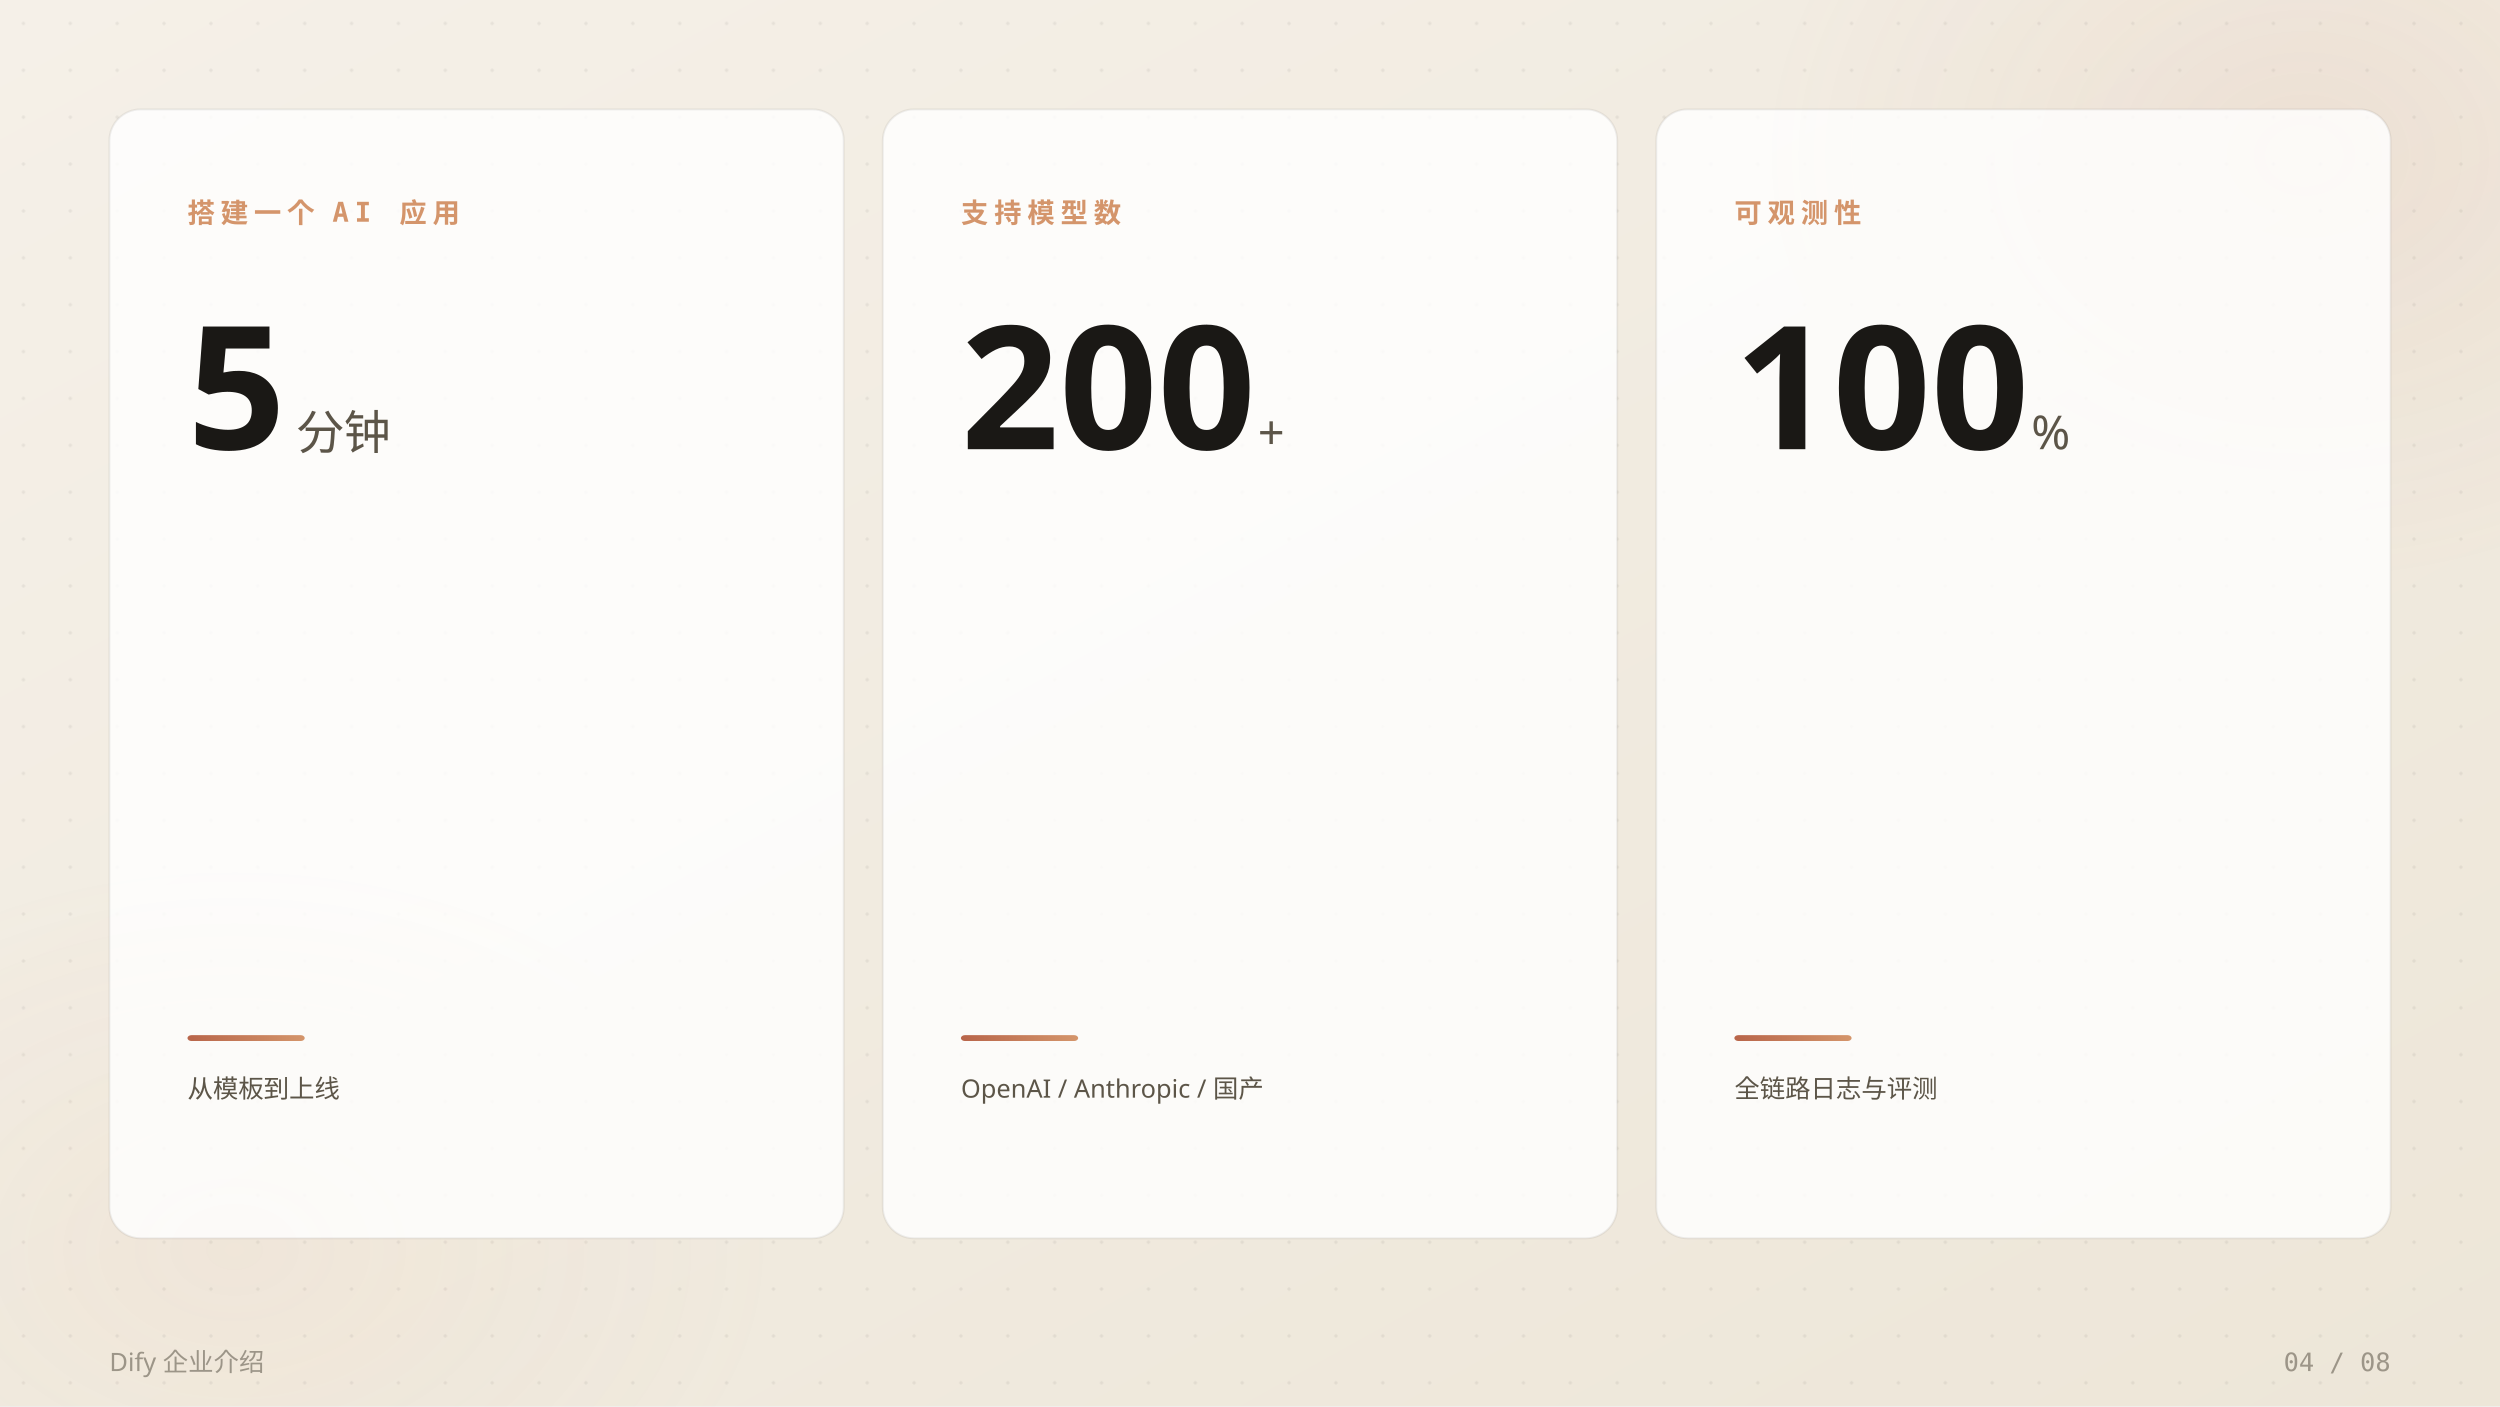
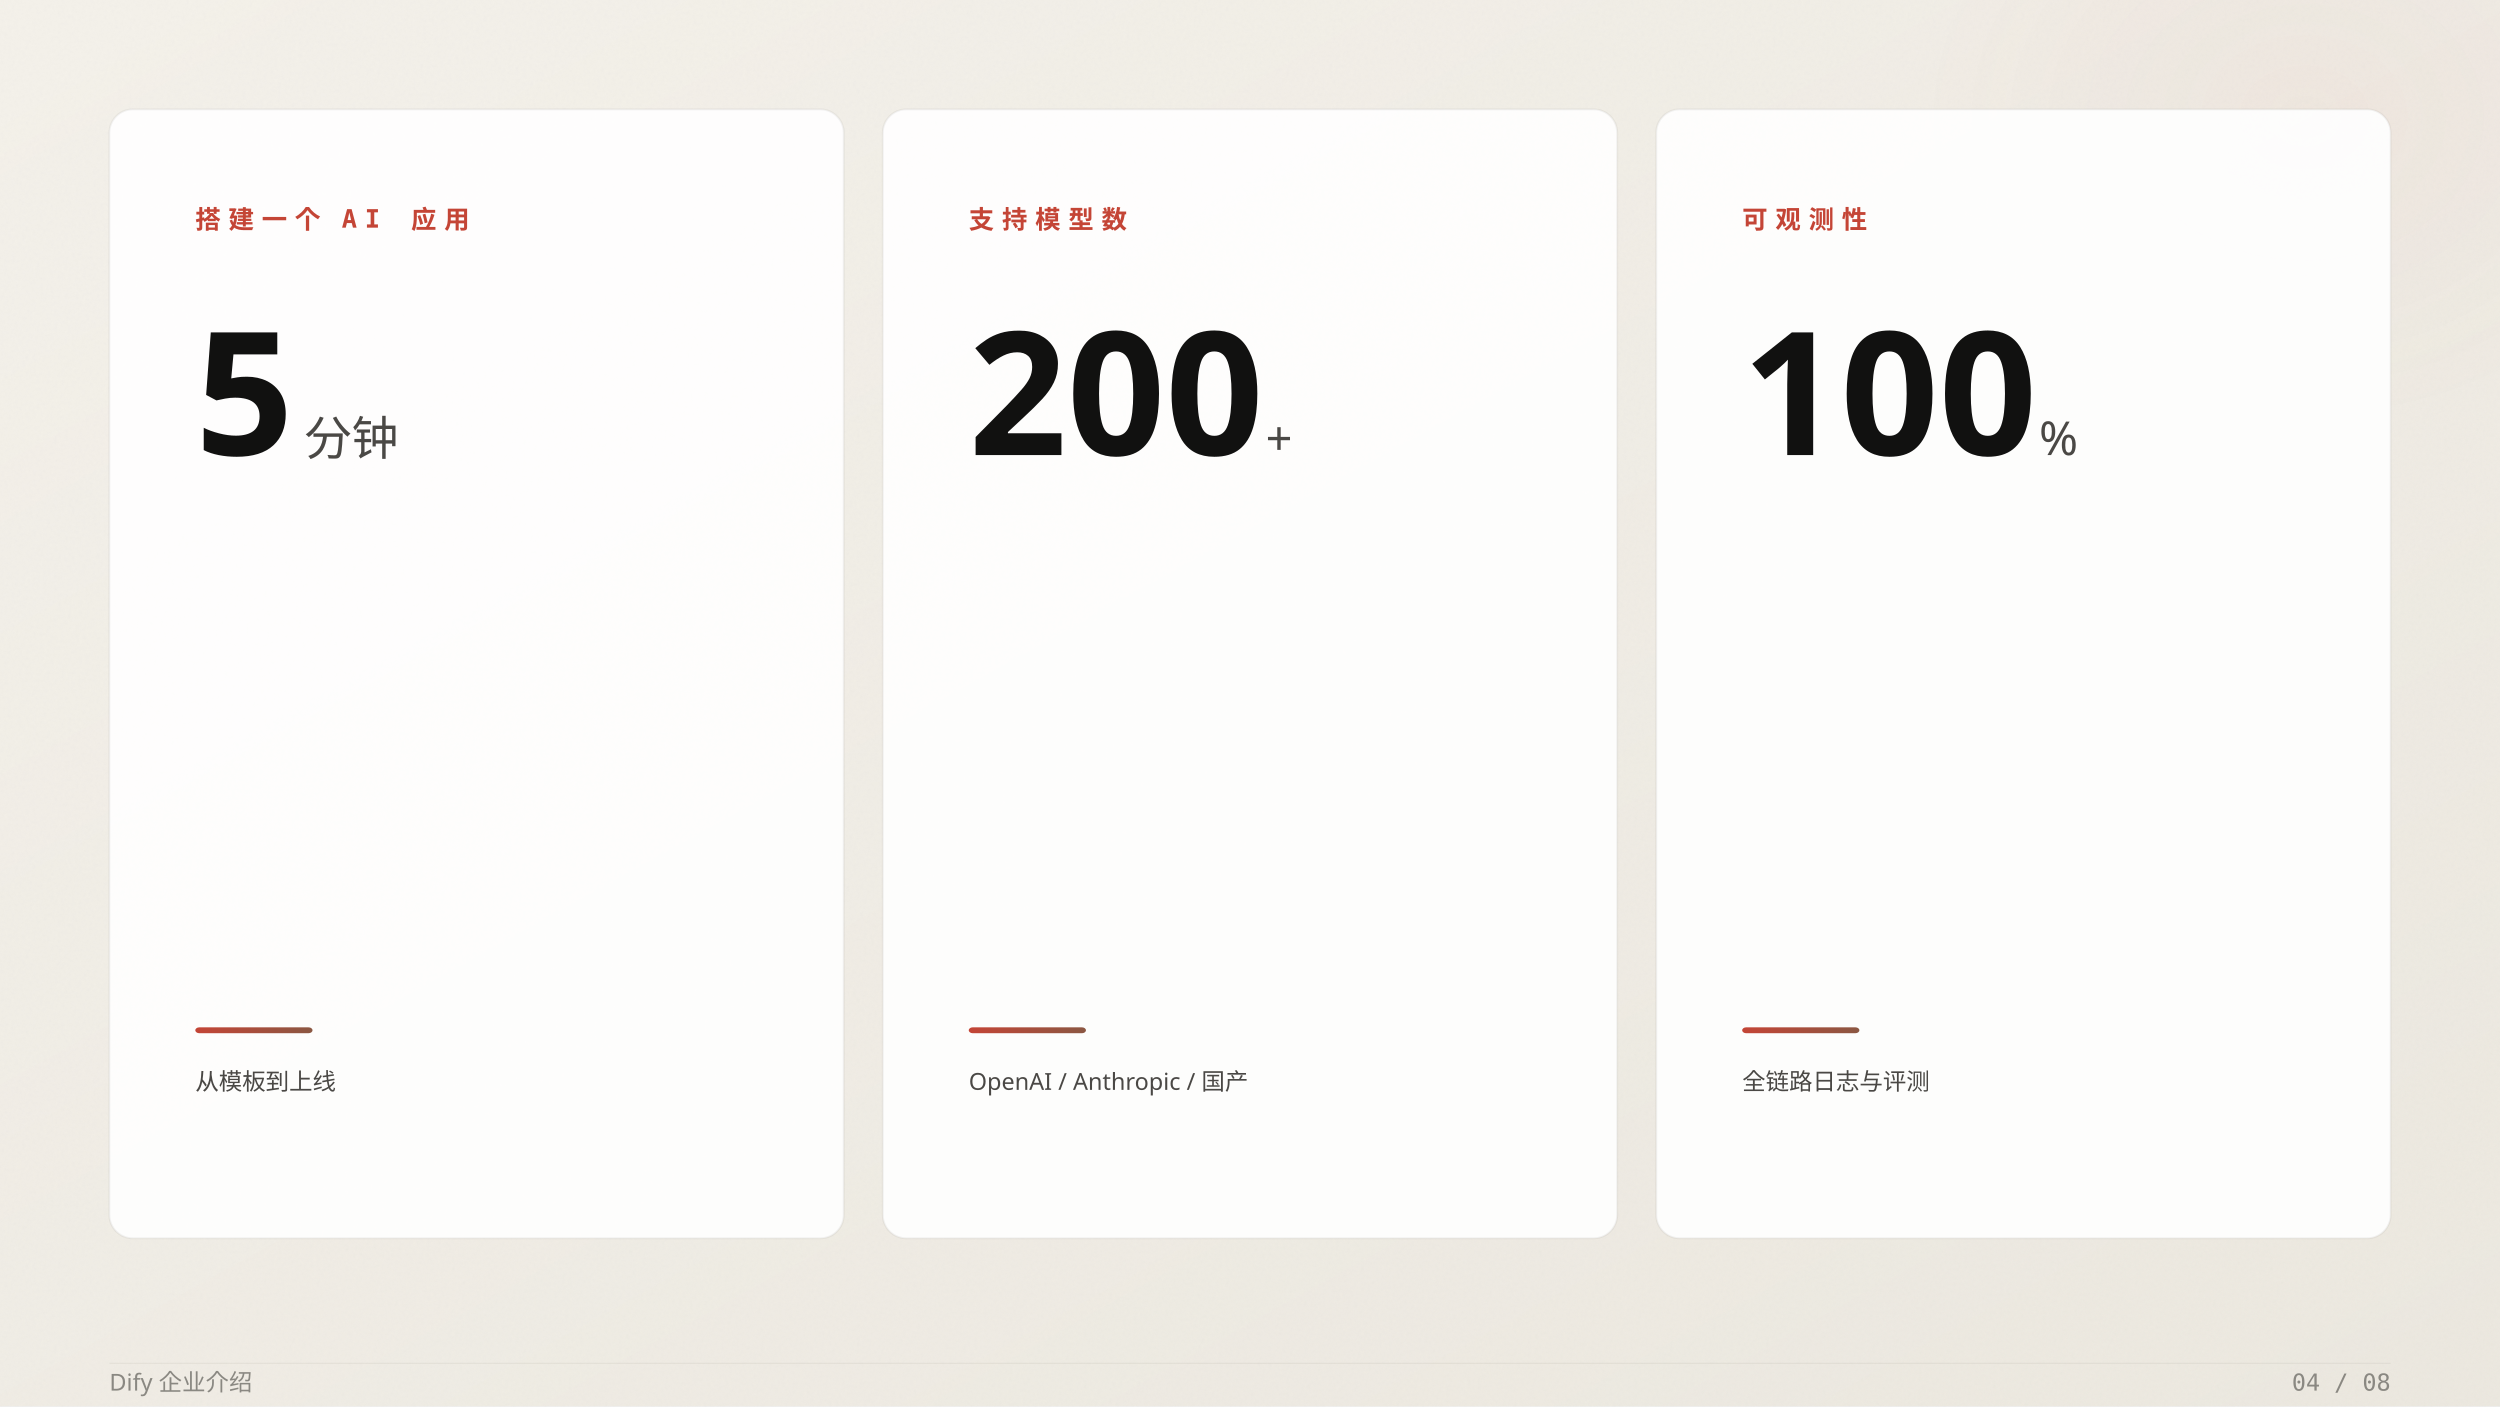
<svg xmlns="http://www.w3.org/2000/svg" viewBox="0 0 1280 720" width="1280" height="720">
  <defs>
    <linearGradient id="bg-grad" x1="0%" y1="0%" x2="100%" y2="100%">
-       <stop offset="0%" stop-color="#F5F0E8" />
-       <stop offset="100%" stop-color="#EDE6D8" />
+       <stop offset="0%" stop-color="#f4f1ea" />
+       <stop offset="100%" stop-color="#ece8df" />
    </linearGradient>
    <linearGradient id="accent-grad" x1="0%" y1="0%" x2="100%" y2="0%">
-       <stop offset="0%" stop-color="#B8654A" />
-       <stop offset="100%" stop-color="#D4956B" />
+       <stop offset="0%" stop-color="#c44536" />
+       <stop offset="100%" stop-color="#8b5742" />
    </linearGradient>
    <linearGradient id="accent-grad-v" x1="0%" y1="0%" x2="0%" y2="100%">
-       <stop offset="0%" stop-color="#B8654A" />
-       <stop offset="100%" stop-color="#D4956B" />
+       <stop offset="0%" stop-color="#c44536" />
+       <stop offset="100%" stop-color="#8b5742" />
    </linearGradient>
    <radialGradient id="spot-1" cx="50%" cy="50%" r="50%">
-       <stop offset="0%" stop-color="#B8654A" stop-opacity="0.08" />
-       <stop offset="100%" stop-color="#B8654A" stop-opacity="0" />
+       <stop offset="0%" stop-color="#c44536" stop-opacity="0.04" />
+       <stop offset="100%" stop-color="#c44536" stop-opacity="0" />
    </radialGradient>
    <radialGradient id="spot-2" cx="50%" cy="50%" r="50%">
-       <stop offset="0%" stop-color="#D4956B" stop-opacity="0.06" />
-       <stop offset="100%" stop-color="#D4956B" stop-opacity="0" />
+       <stop offset="0%" stop-color="#8b5742" stop-opacity="0.03" />
+       <stop offset="100%" stop-color="#8b5742" stop-opacity="0" />
    </radialGradient>
-     <pattern id="bg-texture" width="24" height="24" patternUnits="userSpaceOnUse">
-       <circle cx="12" cy="12" r="0.9" fill="#1a1815" fill-opacity="0.06" />
-     </pattern>
+     <filter id="grain-filter">
+       <feTurbulence type="fractalNoise" baseFrequency="0.55" numOctaves="3" stitchTiles="stitch" />
+       <feColorMatrix type="saturate" values="0" />
+     </filter>
  </defs>
  <style type="text/css">
-     text { font-family: 'Noto Sans SC', 'PingFang SC', 'Microsoft YaHei', sans-serif; }
+     text { font-family: 'PingFang SC', 'Noto Sans SC', 'Microsoft YaHei', sans-serif; }
    .mono { font-family: 'IBM Plex Mono', 'SF Mono', 'JetBrains Mono', Menlo, monospace; }
-     .eyebrow { font-size: 14px; fill: #D4956B; letter-spacing: 3px; font-weight: 600; font-family: 'IBM Plex Mono', 'SF Mono', 'JetBrains Mono', Menlo, monospace; }
-     .h1 { font-size: 56px; fill: #1a1815; font-weight: 700; font-family: 'Noto Serif SC', 'Playfair Display', 'Songti SC', 'Times New Roman', serif; }
-     .h2 { font-size: 42px; fill: #1a1815; font-weight: 700; font-family: 'Noto Serif SC', 'Playfair Display', 'Songti SC', 'Times New Roman', serif; }
-     .h3 { font-size: 28px; fill: #1a1815; font-weight: 600; font-family: 'Noto Serif SC', 'Playfair Display', 'Songti SC', 'Times New Roman', serif; }
-     .h4 { font-size: 20px; fill: #1a1815; font-weight: 600; font-family: 'Noto Serif SC', 'Playfair Display', 'Songti SC', 'Times New Roman', serif; }
-     .body { font-size: 17px; fill: #5c5548; }
-     .small { font-size: 13px; fill: #9c9588; }
-     .stat-huge { font-size: 100px; fill: #1a1815; font-weight: 800; font-family: 'Noto Serif SC', 'Playfair Display', 'Songti SC', 'Times New Roman', serif; }
-     .stat-unit { font-size: 26px; fill: #5c5548; font-weight: 500; }
+     .eyebrow { font-size: 13px; fill: #c44536; letter-spacing: 4px; font-weight: 600; font-family: 'IBM Plex Mono', 'SF Mono', 'JetBrains Mono', Menlo, monospace; }
+     .h1 { font-size: 54px; fill: #111110; font-weight: 700; font-family: 'Songti SC', 'Noto Serif SC', 'STKaiti', 'Times New Roman', serif; line-height: 1.15; }
+     .h2 { font-size: 40px; fill: #111110; font-weight: 700; font-family: 'Songti SC', 'Noto Serif SC', 'STKaiti', 'Times New Roman', serif; line-height: 1.2; }
+     .h3 { font-size: 26px; fill: #111110; font-weight: 600; font-family: 'Songti SC', 'Noto Serif SC', 'STKaiti', 'Times New Roman', serif; line-height: 1.25; }
+     .h4 { font-size: 19px; fill: #111110; font-weight: 600; font-family: 'Songti SC', 'Noto Serif SC', 'STKaiti', 'Times New Roman', serif; }
+     .body { font-size: 16px; fill: #4a4845; line-height: 1.55; }
+     .small { font-size: 12px; fill: #8a8882; }
+     .stat-huge { font-size: 96px; fill: #111110; font-weight: 800; font-family: 'Songti SC', 'Noto Serif SC', 'STKaiti', 'Times New Roman', serif; }
+     .stat-unit { font-size: 24px; fill: #4a4845; font-weight: 500; }
  </style>
  <rect width="1280" height="720" fill="url(#bg-grad)" />
-   <rect width="1280" height="720" fill="url(#bg-texture)" />
-   <ellipse cx="1180" cy="80" rx="280" ry="220" fill="url(#spot-1)" />
-   <ellipse cx="120" cy="640" rx="280" ry="200" fill="url(#spot-2)" />
+   <rect width="1280" height="720" filter="url(#grain-filter)" opacity="0.04" pointer-events="none" />
+   <ellipse cx="1180" cy="60" rx="200" ry="160" fill="url(#spot-1)" />
  <g transform="translate(56, 56)">
-     <rect x="0" y="0" width="376" height="578" rx="16" fill="#FFFFFF" fill-opacity="0.82" stroke="#1a1815" stroke-opacity="0.07" stroke-width="1" />
-     <svg x="40" y="40" width="296" height="498" viewBox="0 0 296 498">
-       <text x="0" y="18" class="eyebrow">搭建一个 AI 应用</text>
-       <text x="0" y="134" font-size="88" fill="#1a1815" font-weight="800">5</text>
-       <text x="56" y="134" font-size="24" fill="#5c5548" font-weight="500">分钟</text>
-       <rect x="0" y="434" width="60" height="3" fill="url(#accent-grad)" rx="2" />
-       <text x="0" y="466" font-size="13" fill="#5c5548">从模板到上线</text>
+     <rect x="0" y="0" width="376" height="578" rx="12" fill="#FFFFFF" fill-opacity="0.9" stroke="#111110" stroke-opacity="0.05" stroke-width="1" />
+     <svg x="44" y="44" width="288" height="490" viewBox="0 0 288 490">
+       <text x="0" y="17" class="eyebrow">搭建一个 AI 应用</text>
+       <text x="0" y="133" font-size="88" fill="#111110" font-weight="800" font-family="'Songti SC', 'Noto Serif SC', 'STKaiti', 'Times New Roman', serif">5</text>
+       <text x="56" y="133" font-size="24" fill="#4a4845" font-weight="500">分钟</text>
+       <rect x="0" y="426" width="60" height="3" fill="url(#accent-grad)" rx="2" />
+       <text x="0" y="458" font-size="12" fill="#4a4845">从模板到上线</text>
    </svg>
  </g>
  <g transform="translate(452, 56)">
-     <rect x="0" y="0" width="376" height="578" rx="16" fill="#FFFFFF" fill-opacity="0.82" stroke="#1a1815" stroke-opacity="0.07" stroke-width="1" />
-     <svg x="40" y="40" width="296" height="498" viewBox="0 0 296 498">
-       <text x="0" y="18" class="eyebrow">支持模型数</text>
-       <text x="0" y="134" font-size="88" fill="#1a1815" font-weight="800">200</text>
-       <text x="152" y="134" font-size="24" fill="#5c5548" font-weight="500">+</text>
-       <rect x="0" y="434" width="60" height="3" fill="url(#accent-grad)" rx="2" />
-       <text x="0" y="466" font-size="13" fill="#5c5548">OpenAI / Anthropic / 国产</text>
+     <rect x="0" y="0" width="376" height="578" rx="12" fill="#FFFFFF" fill-opacity="0.9" stroke="#111110" stroke-opacity="0.05" stroke-width="1" />
+     <svg x="44" y="44" width="288" height="490" viewBox="0 0 288 490">
+       <text x="0" y="17" class="eyebrow">支持模型数</text>
+       <text x="0" y="133" font-size="88" fill="#111110" font-weight="800" font-family="'Songti SC', 'Noto Serif SC', 'STKaiti', 'Times New Roman', serif">200</text>
+       <text x="152" y="133" font-size="24" fill="#4a4845" font-weight="500">+</text>
+       <rect x="0" y="426" width="60" height="3" fill="url(#accent-grad)" rx="2" />
+       <text x="0" y="458" font-size="12" fill="#4a4845">OpenAI / Anthropic / 国产</text>
    </svg>
  </g>
  <g transform="translate(848, 56)">
-     <rect x="0" y="0" width="376" height="578" rx="16" fill="#FFFFFF" fill-opacity="0.82" stroke="#1a1815" stroke-opacity="0.07" stroke-width="1" />
-     <svg x="40" y="40" width="296" height="498" viewBox="0 0 296 498">
-       <text x="0" y="18" class="eyebrow">可观测性</text>
-       <text x="0" y="134" font-size="88" fill="#1a1815" font-weight="800">100</text>
-       <text x="152" y="134" font-size="24" fill="#5c5548" font-weight="500">%</text>
-       <rect x="0" y="434" width="60" height="3" fill="url(#accent-grad)" rx="2" />
-       <text x="0" y="466" font-size="13" fill="#5c5548">全链路日志与评测</text>
+     <rect x="0" y="0" width="376" height="578" rx="12" fill="#FFFFFF" fill-opacity="0.9" stroke="#111110" stroke-opacity="0.05" stroke-width="1" />
+     <svg x="44" y="44" width="288" height="490" viewBox="0 0 288 490">
+       <text x="0" y="17" class="eyebrow">可观测性</text>
+       <text x="0" y="133" font-size="88" fill="#111110" font-weight="800" font-family="'Songti SC', 'Noto Serif SC', 'STKaiti', 'Times New Roman', serif">100</text>
+       <text x="152" y="133" font-size="24" fill="#4a4845" font-weight="500">%</text>
+       <rect x="0" y="426" width="60" height="3" fill="url(#accent-grad)" rx="2" />
+       <text x="0" y="458" font-size="12" fill="#4a4845">全链路日志与评测</text>
    </svg>
  </g>
-   <text x="56" y="702" class="small">Dify 企业介绍</text>
-   <text x="1224" y="702" class="small mono" text-anchor="end">04 / 08</text>
+   <line x1="56" y1="698" x2="1224" y2="698" stroke="#111110" stroke-opacity="0.06" stroke-width="0.5" />
+   <text x="56" y="712" class="small">Dify 企业介绍</text>
+   <text x="1224" y="712" class="small mono" text-anchor="end">04 / 08</text>
</svg>
